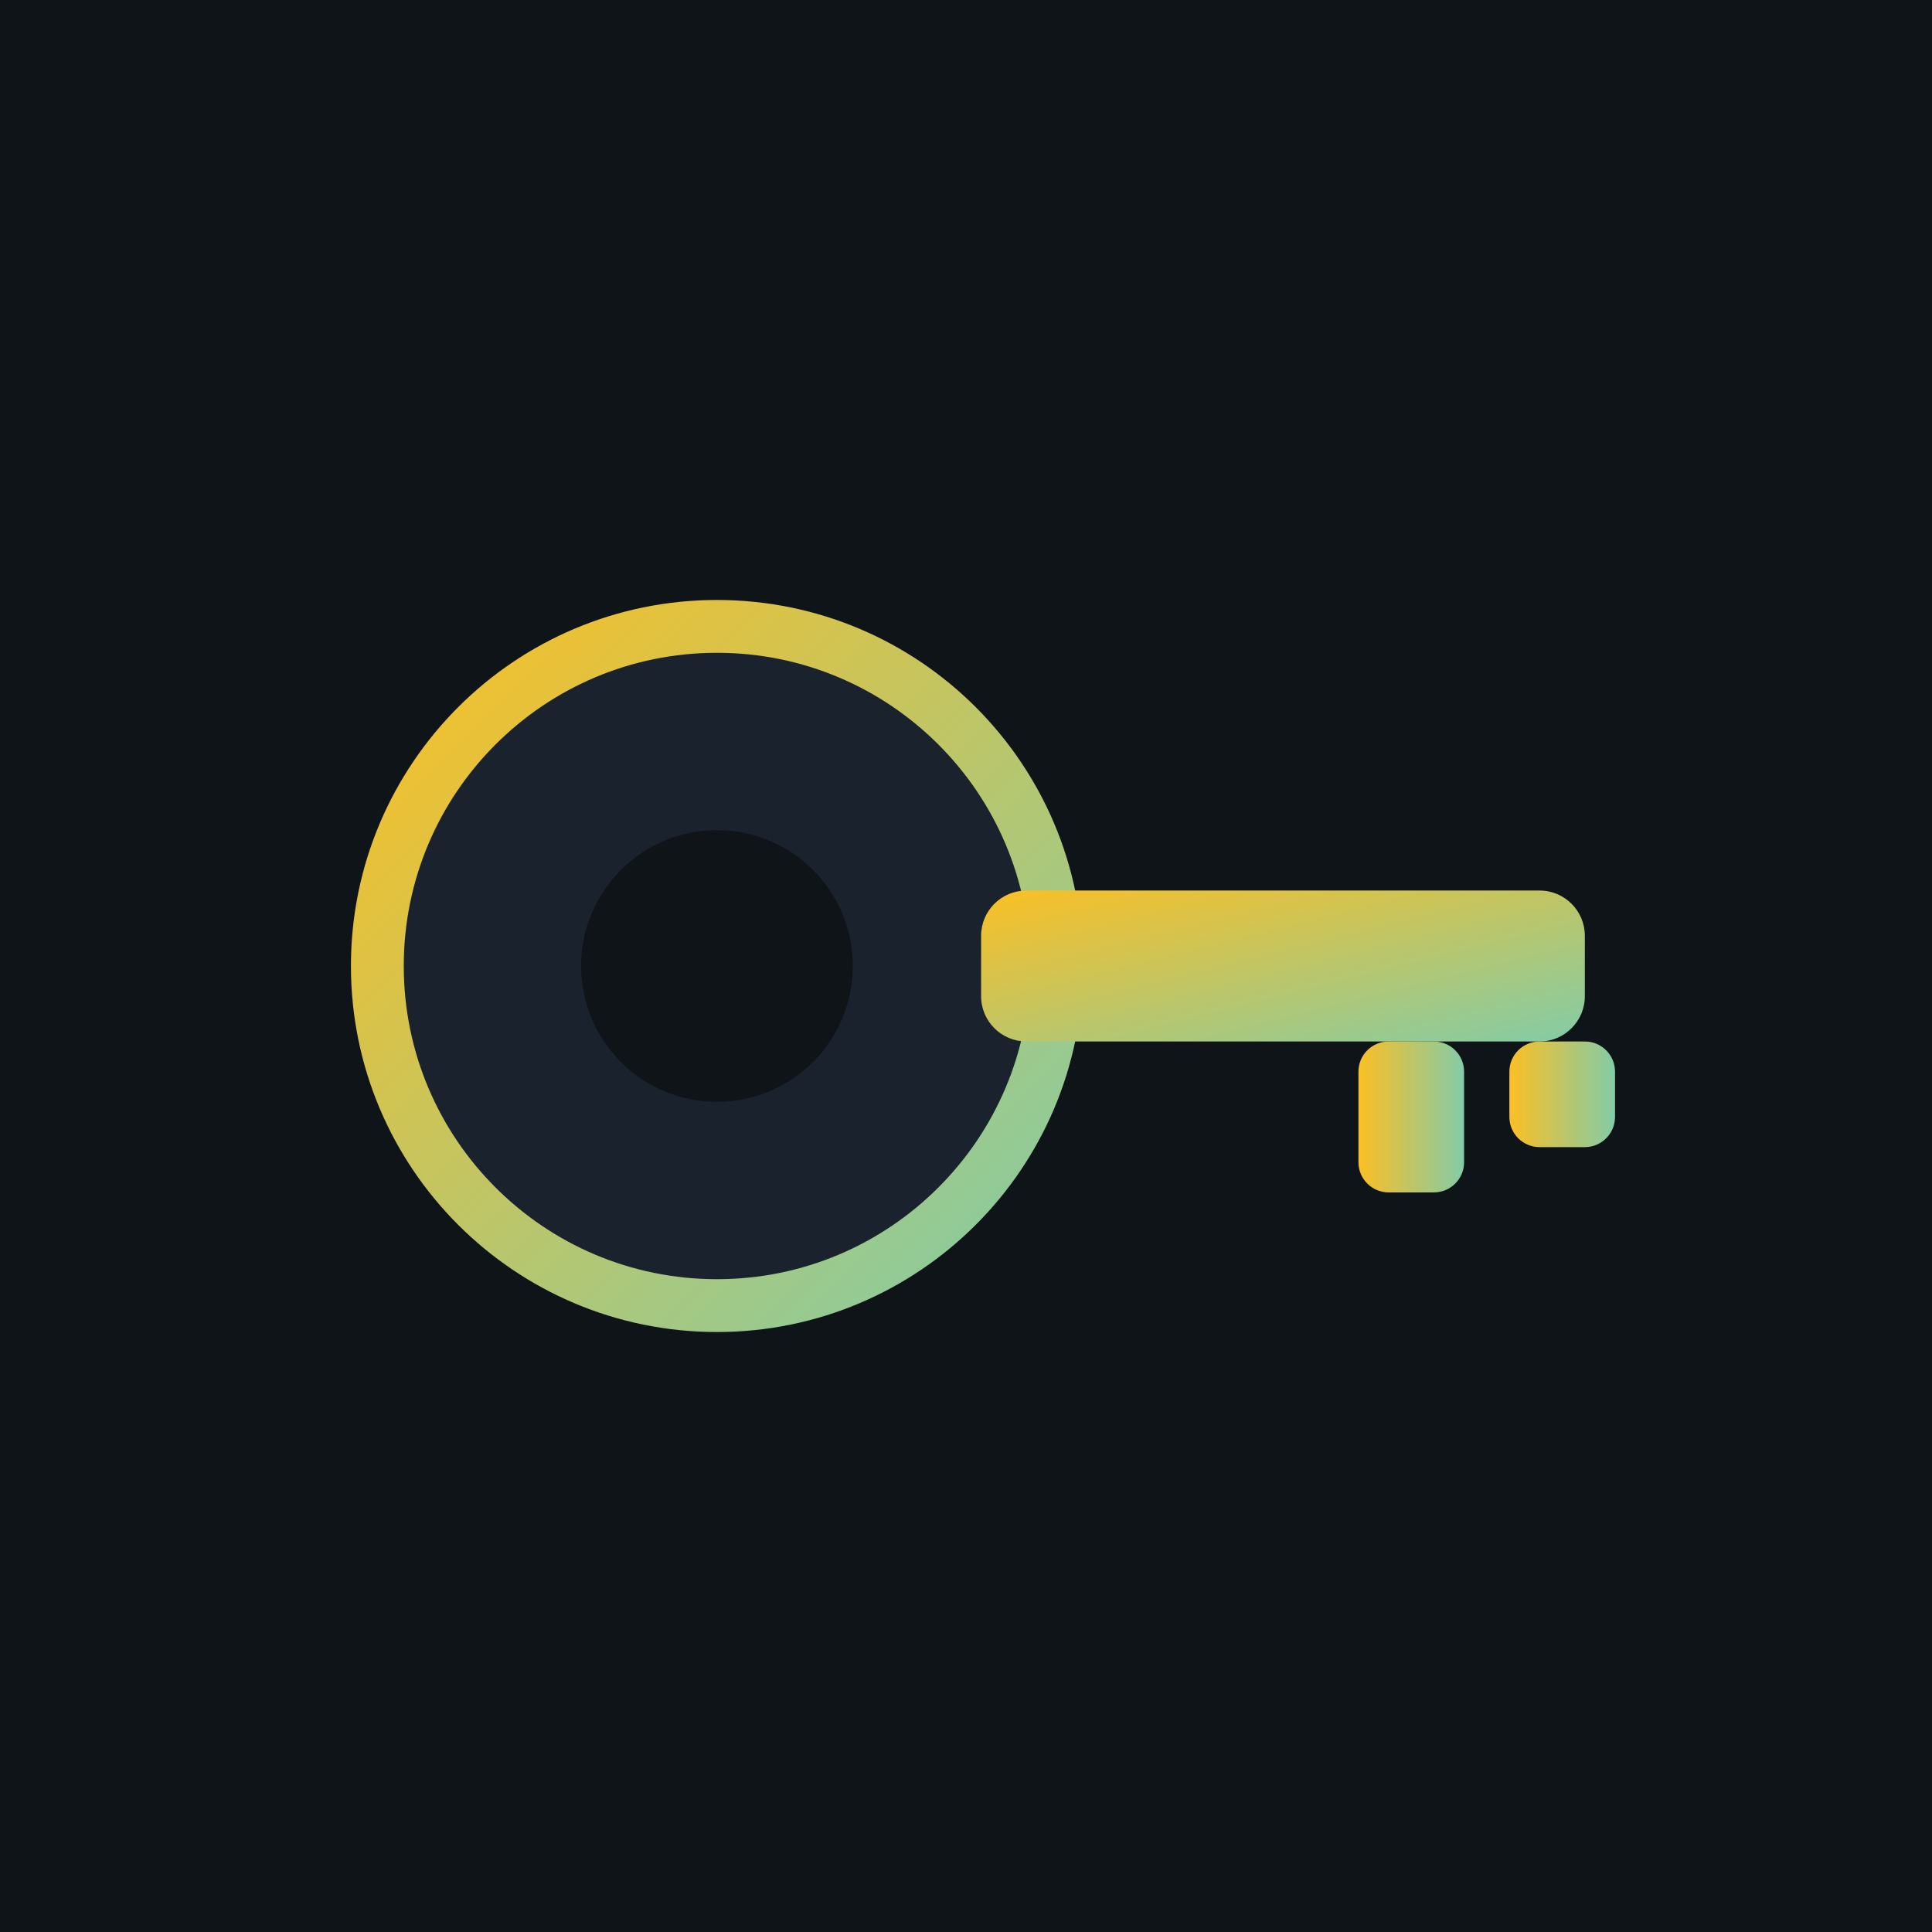
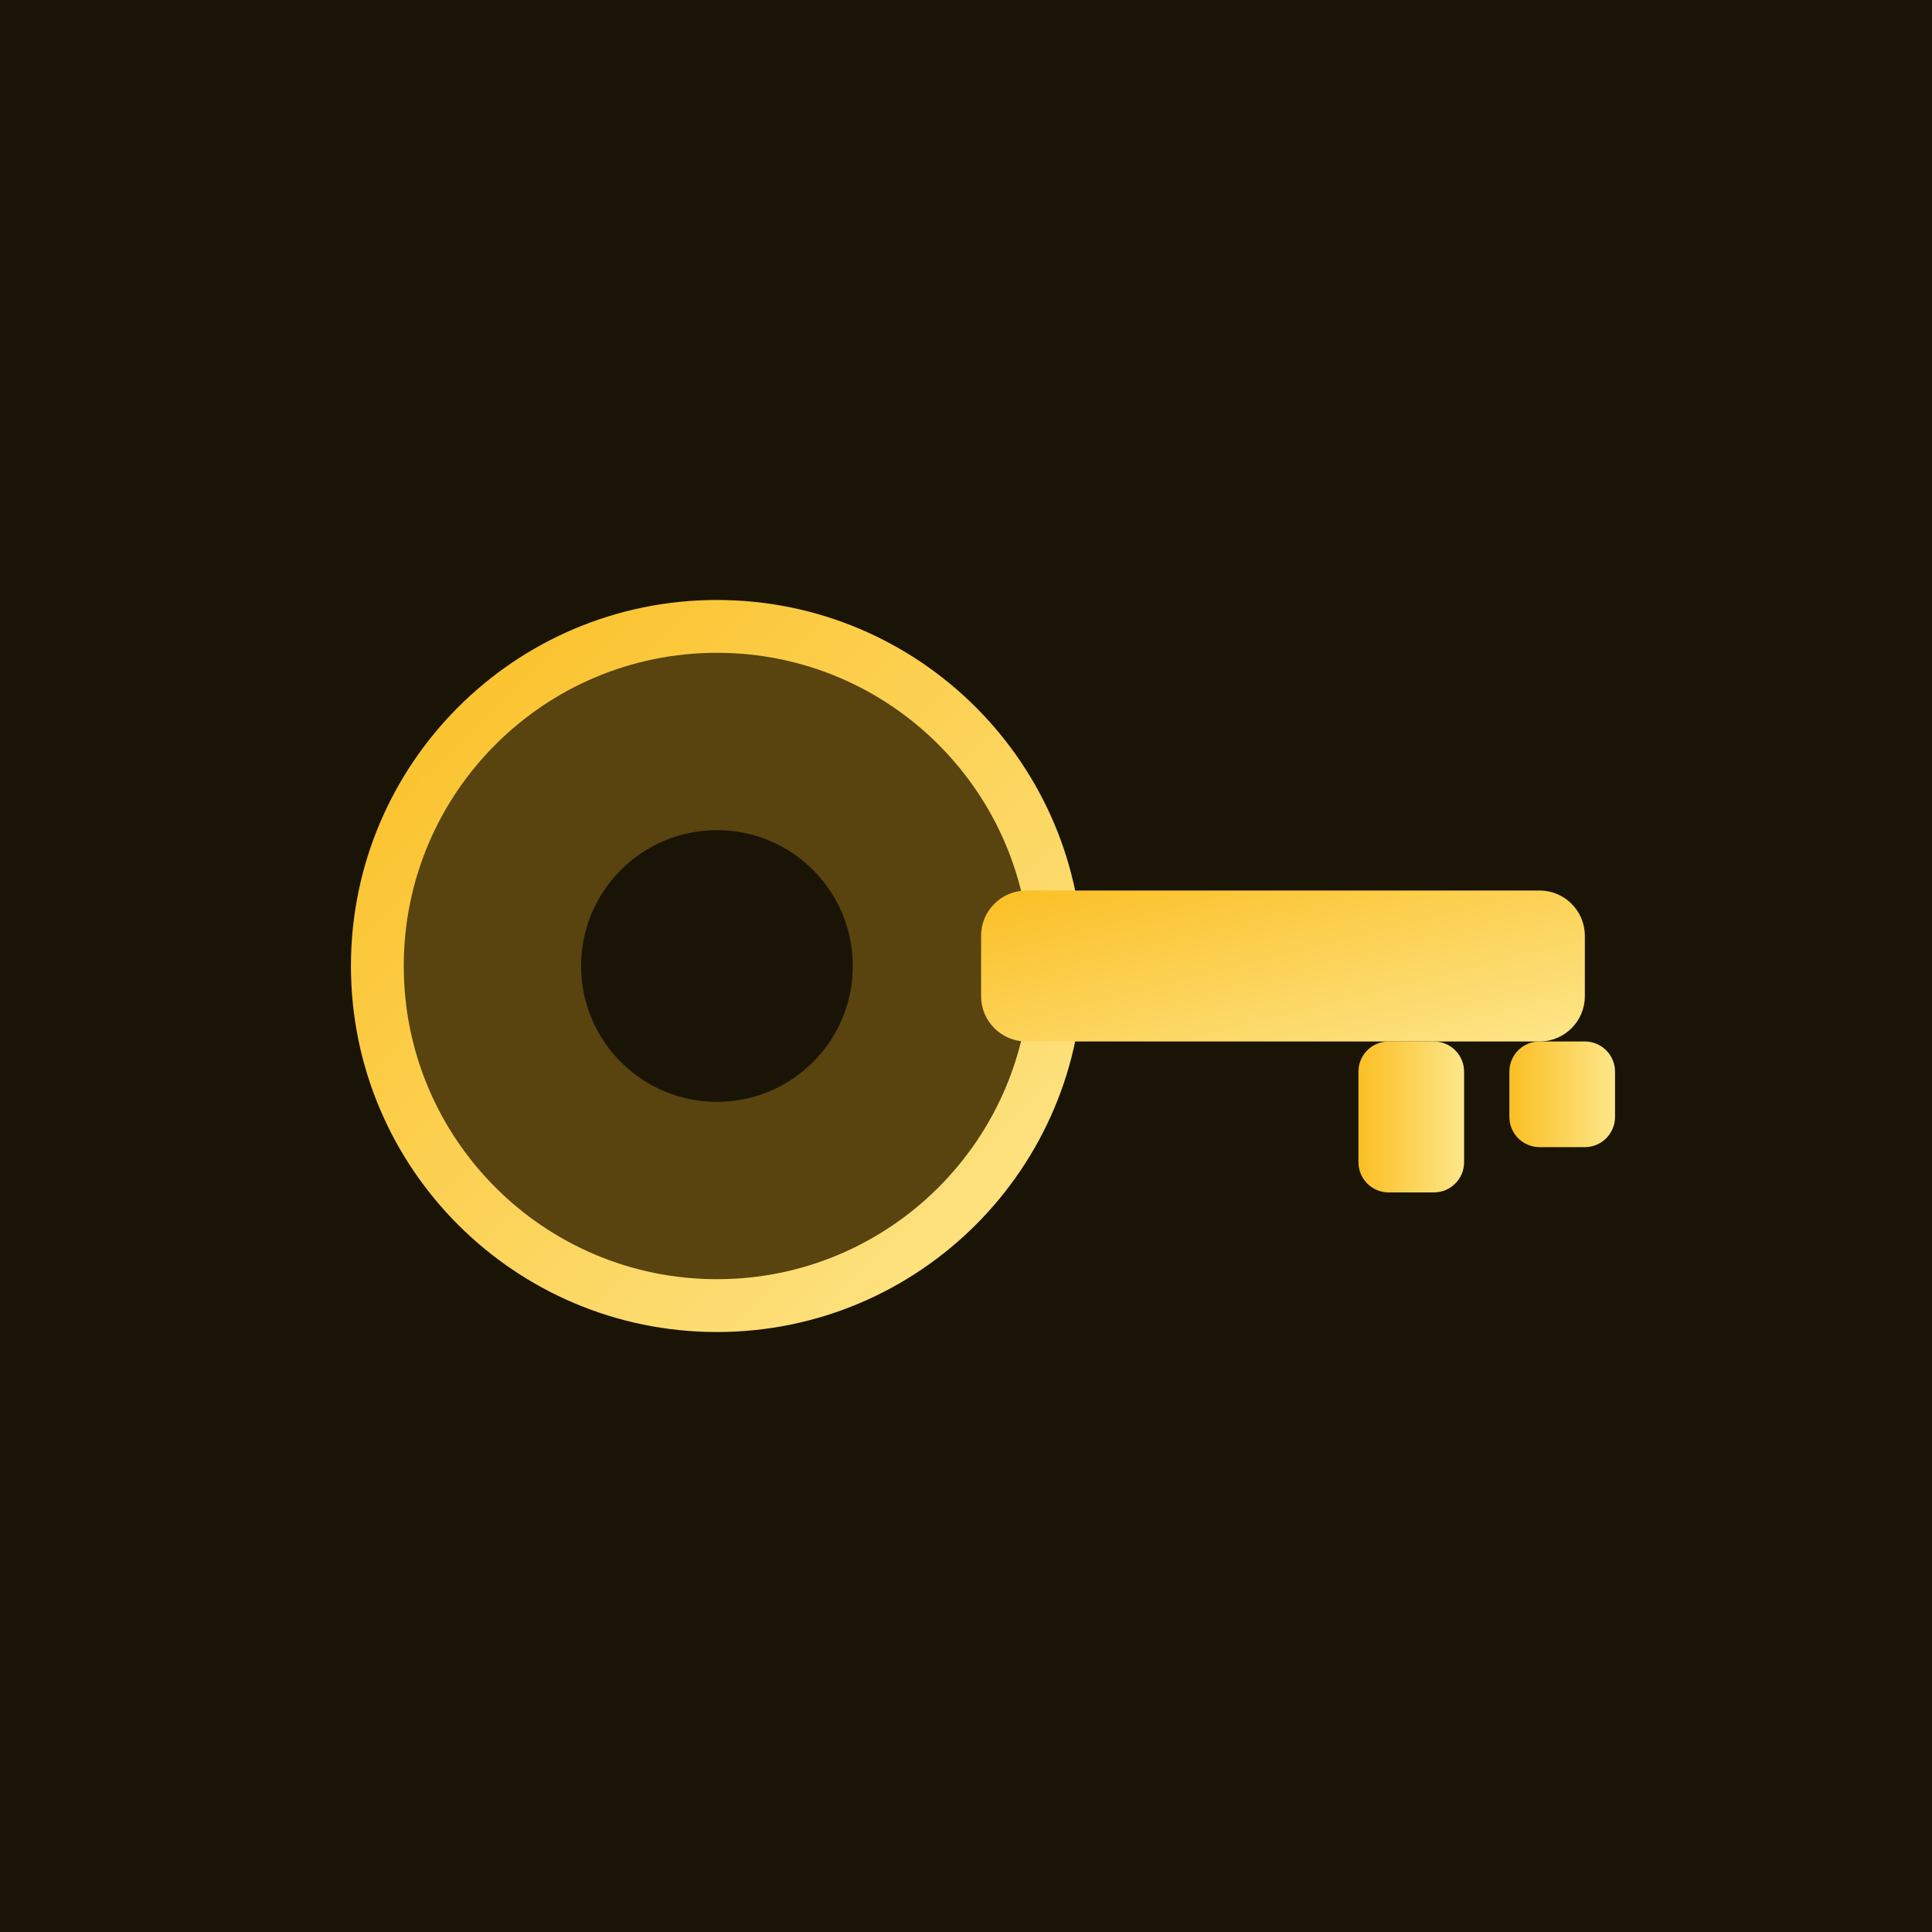
<svg xmlns="http://www.w3.org/2000/svg" viewBox="0 0 512 512" width="512" height="512" role="img" aria-label="Keris">
  <defs>
    <linearGradient id="ac" x1="0" y1="0" x2="1" y2="1">
      <stop offset="0" stop-color="#fbbf24" />
-       <stop offset="1" stop-color="#83cca7" />
+       <stop offset="1" stop-color="#fde68a" />
    </linearGradient>
    <linearGradient id="gWarm" x1="0%" y1="0%" x2="100%" y2="0%">
      <stop offset="0%" stop-color="#fbbf24" />
-       <stop offset="100%" stop-color="#83cca7" />
+       <stop offset="100%" stop-color="#fde68a" />
    </linearGradient>
    <linearGradient id="canvasGrad" x1="0%" y1="0%" x2="100%" y2="100%">
-       <stop offset="0%" stop-color="#0a0e14" />
-       <stop offset="45%" stop-color="#151c28" />
-       <stop offset="100%" stop-color="#0c1820" />
-     </linearGradient>
-     <linearGradient id="bg" x1="0" y1="0" x2="1" y2="1">
-       <stop offset="0" stop-color="#1e1b4b" />
-       <stop offset="0.55" stop-color="#0f3a4a" />
-       <stop offset="1" stop-color="#0f766e" />
+       <stop offset="0%" stop-color="#1d180a" />
+       <stop offset="45%" stop-color="#4b390c" />
+       <stop offset="100%" stop-color="#1a1406" />
    </linearGradient>
    <radialGradient id="glowA" cx="18%" cy="22%" r="55%">
-       <stop offset="0%" stop-color="#fbbf24" stop-opacity="0.22" />
+       <stop offset="0%" stop-color="#fbbf24" stop-opacity="0.28" />
      <stop offset="100%" stop-color="#fbbf24" stop-opacity="0" />
    </radialGradient>
    <radialGradient id="glowB" cx="88%" cy="78%" r="50%">
-       <stop offset="0%" stop-color="#83cca7" stop-opacity="0.20" />
-       <stop offset="100%" stop-color="#83cca7" stop-opacity="0" />
+       <stop offset="0%" stop-color="#fde68a" stop-opacity="0.24" />
+       <stop offset="100%" stop-color="#fde68a" stop-opacity="0" />
    </radialGradient>
  </defs>
-   <rect width="512" height="512" fill="#0f1419" />
+   <rect width="512" height="512" fill="#1a1406" />
  <g transform="translate(0.0 0.0) scale(1.0)">
-     <circle cx="190" cy="256" r="90" fill="#1a222d" stroke="url(#ac)" stroke-width="14" />
-     <circle cx="190" cy="256" r="36" fill="#0f1419" />
+     <circle cx="190" cy="256" r="90" fill="#59430e" stroke="url(#ac)" stroke-width="14" />
+     <circle cx="190" cy="256" r="36" fill="#1a1406" />
    <rect x="260" y="236" width="160" height="40" rx="12" fill="url(#ac)" />
    <rect x="360" y="276" width="28" height="40" rx="8" fill="url(#gWarm)" />
    <rect x="400" y="276" width="28" height="28" rx="8" fill="url(#gWarm)" />
  </g>
</svg>
